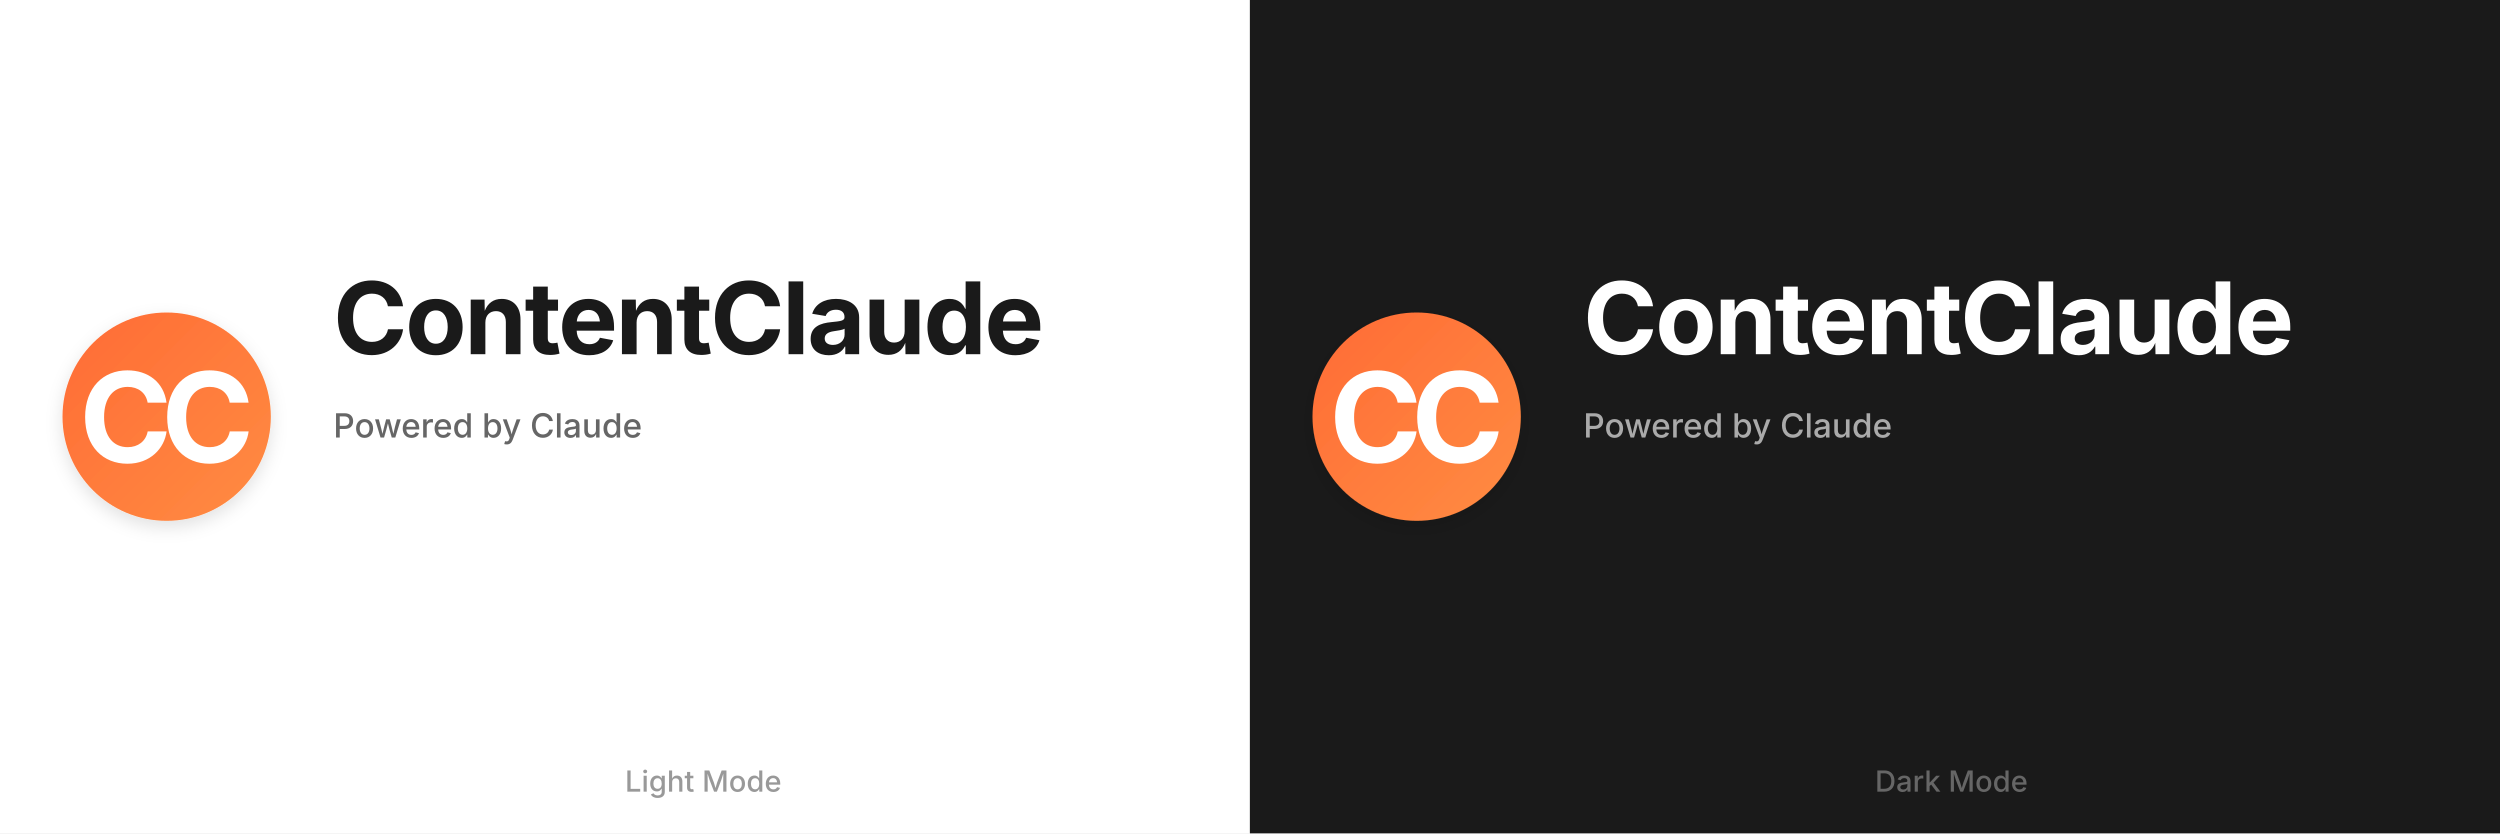
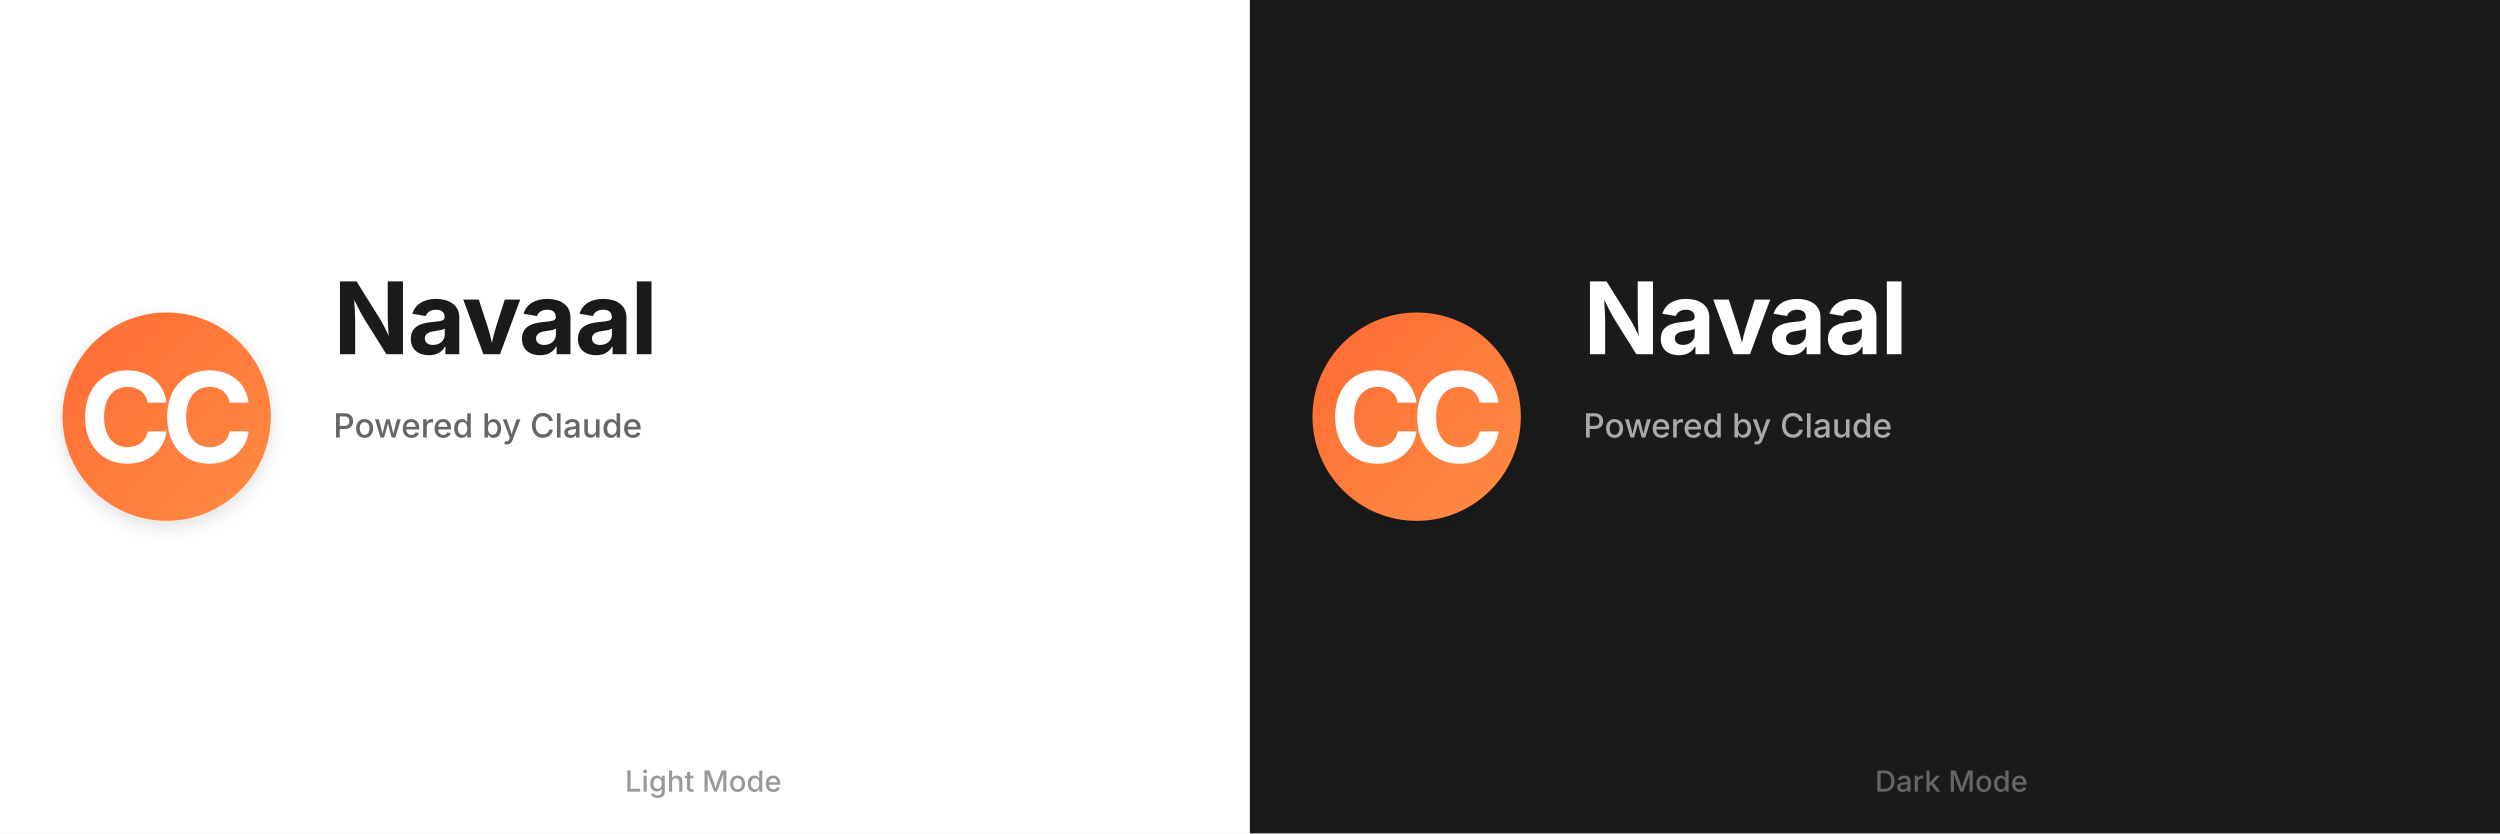
<svg xmlns="http://www.w3.org/2000/svg" viewBox="0 0 1200 400">
  <defs>
    <linearGradient id="orangeGradient" x1="0%" y1="0%" x2="100%" y2="100%">
      <stop offset="0%" style="stop-color:#FF6B35;stop-opacity:1" />
      <stop offset="100%" style="stop-color:#FF8C42;stop-opacity:1" />
    </linearGradient>
    <filter id="shadow" x="-50%" y="-50%" width="200%" height="200%">
      <feDropShadow dx="0" dy="3" stdDeviation="4" flood-opacity="0.12" />
    </filter>
  </defs>
  <rect x="0" y="0" width="600" height="400" fill="white" />
  <circle cx="80" cy="200" r="50" fill="url(#orangeGradient)" filter="url(#shadow)" />
  <text x="80" y="222" font-family="'Inter', 'Helvetica Neue', sans-serif" font-size="60" font-weight="700" text-anchor="middle" fill="white" letter-spacing="-5">CC</text>
  <text x="160" y="170" font-family="'Inter', 'Helvetica Neue', sans-serif" font-size="48" font-weight="700" fill="#1a1a1a" letter-spacing="-1">
-     ContentClaude
+     Navaal
  </text>
  <text x="160" y="210" font-family="'Inter', 'Helvetica Neue', sans-serif" font-size="16" font-weight="500" fill="#666666">
    Powered by Claude
  </text>
  <text x="300" y="380" font-family="'Inter', 'Helvetica Neue', sans-serif" font-size="14" font-weight="500" fill="#999999">
    Light Mode
  </text>
  <line x1="600" y1="0" x2="600" y2="400" stroke="#e0e0e0" stroke-width="1" />
  <rect x="600" y="0" width="600" height="400" fill="#1a1a1a" />
  <circle cx="680" cy="200" r="50" fill="url(#orangeGradient)" filter="url(#shadow)" />
  <text x="680" y="222" font-family="'Inter', 'Helvetica Neue', sans-serif" font-size="60" font-weight="700" text-anchor="middle" fill="white" letter-spacing="-5">CC</text>
  <text x="760" y="170" font-family="'Inter', 'Helvetica Neue', sans-serif" font-size="48" font-weight="700" fill="white" letter-spacing="-1">
-     ContentClaude
+     Navaal
  </text>
  <text x="760" y="210" font-family="'Inter', 'Helvetica Neue', sans-serif" font-size="16" font-weight="500" fill="#aaaaaa">
    Powered by Claude
  </text>
  <text x="900" y="380" font-family="'Inter', 'Helvetica Neue', sans-serif" font-size="14" font-weight="500" fill="#666666">
    Dark Mode
  </text>
</svg>
